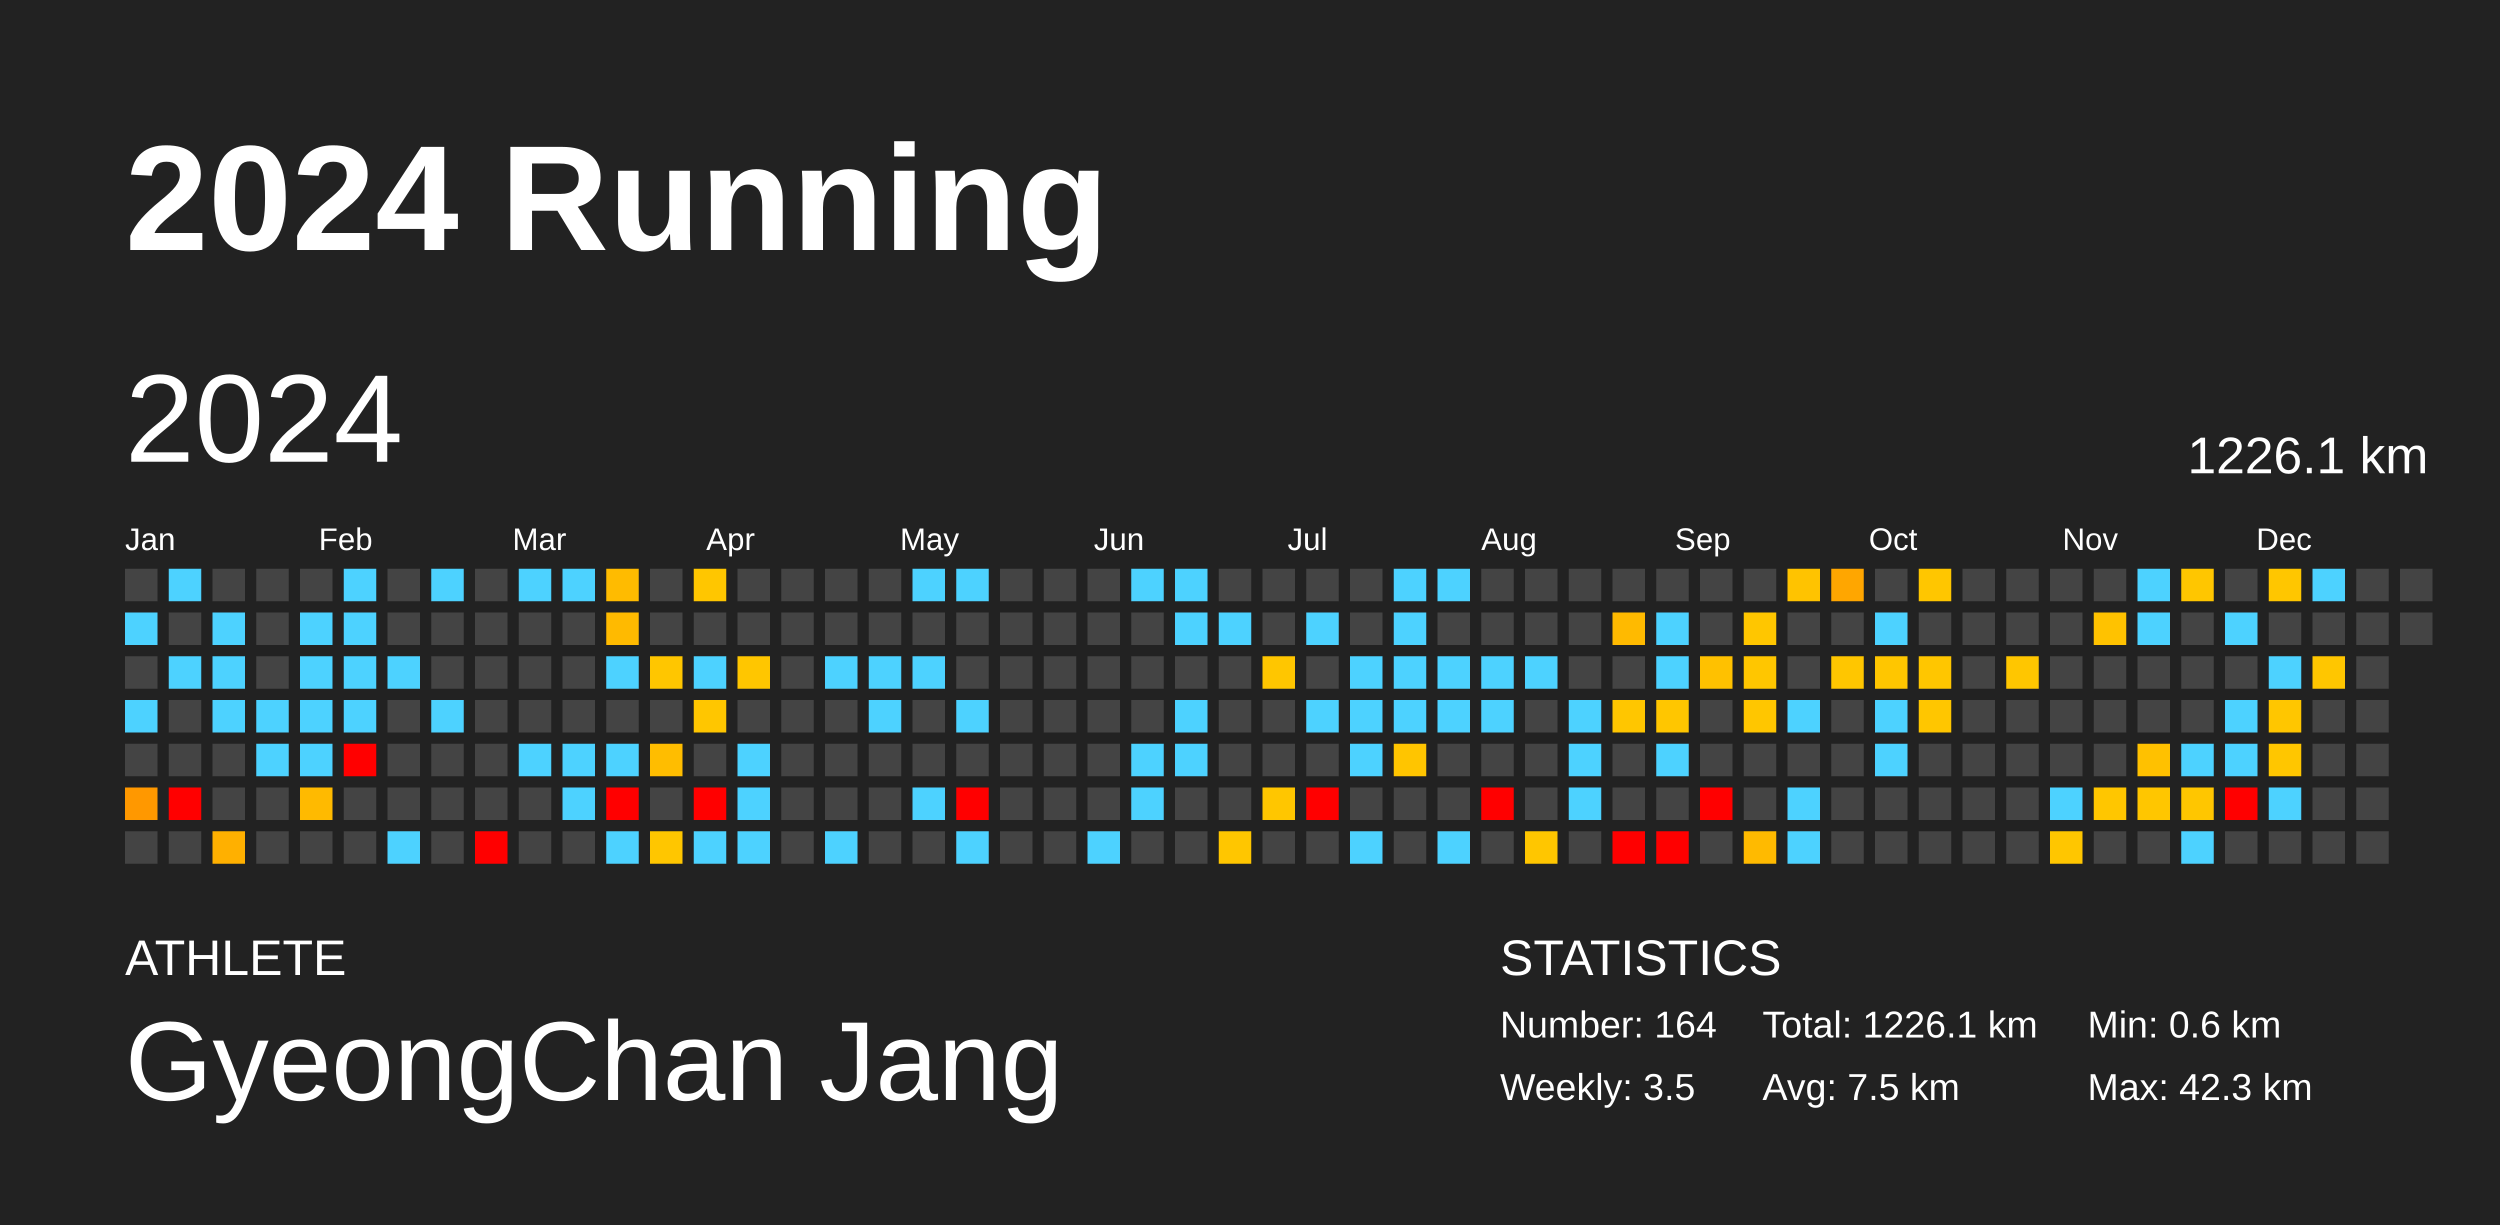
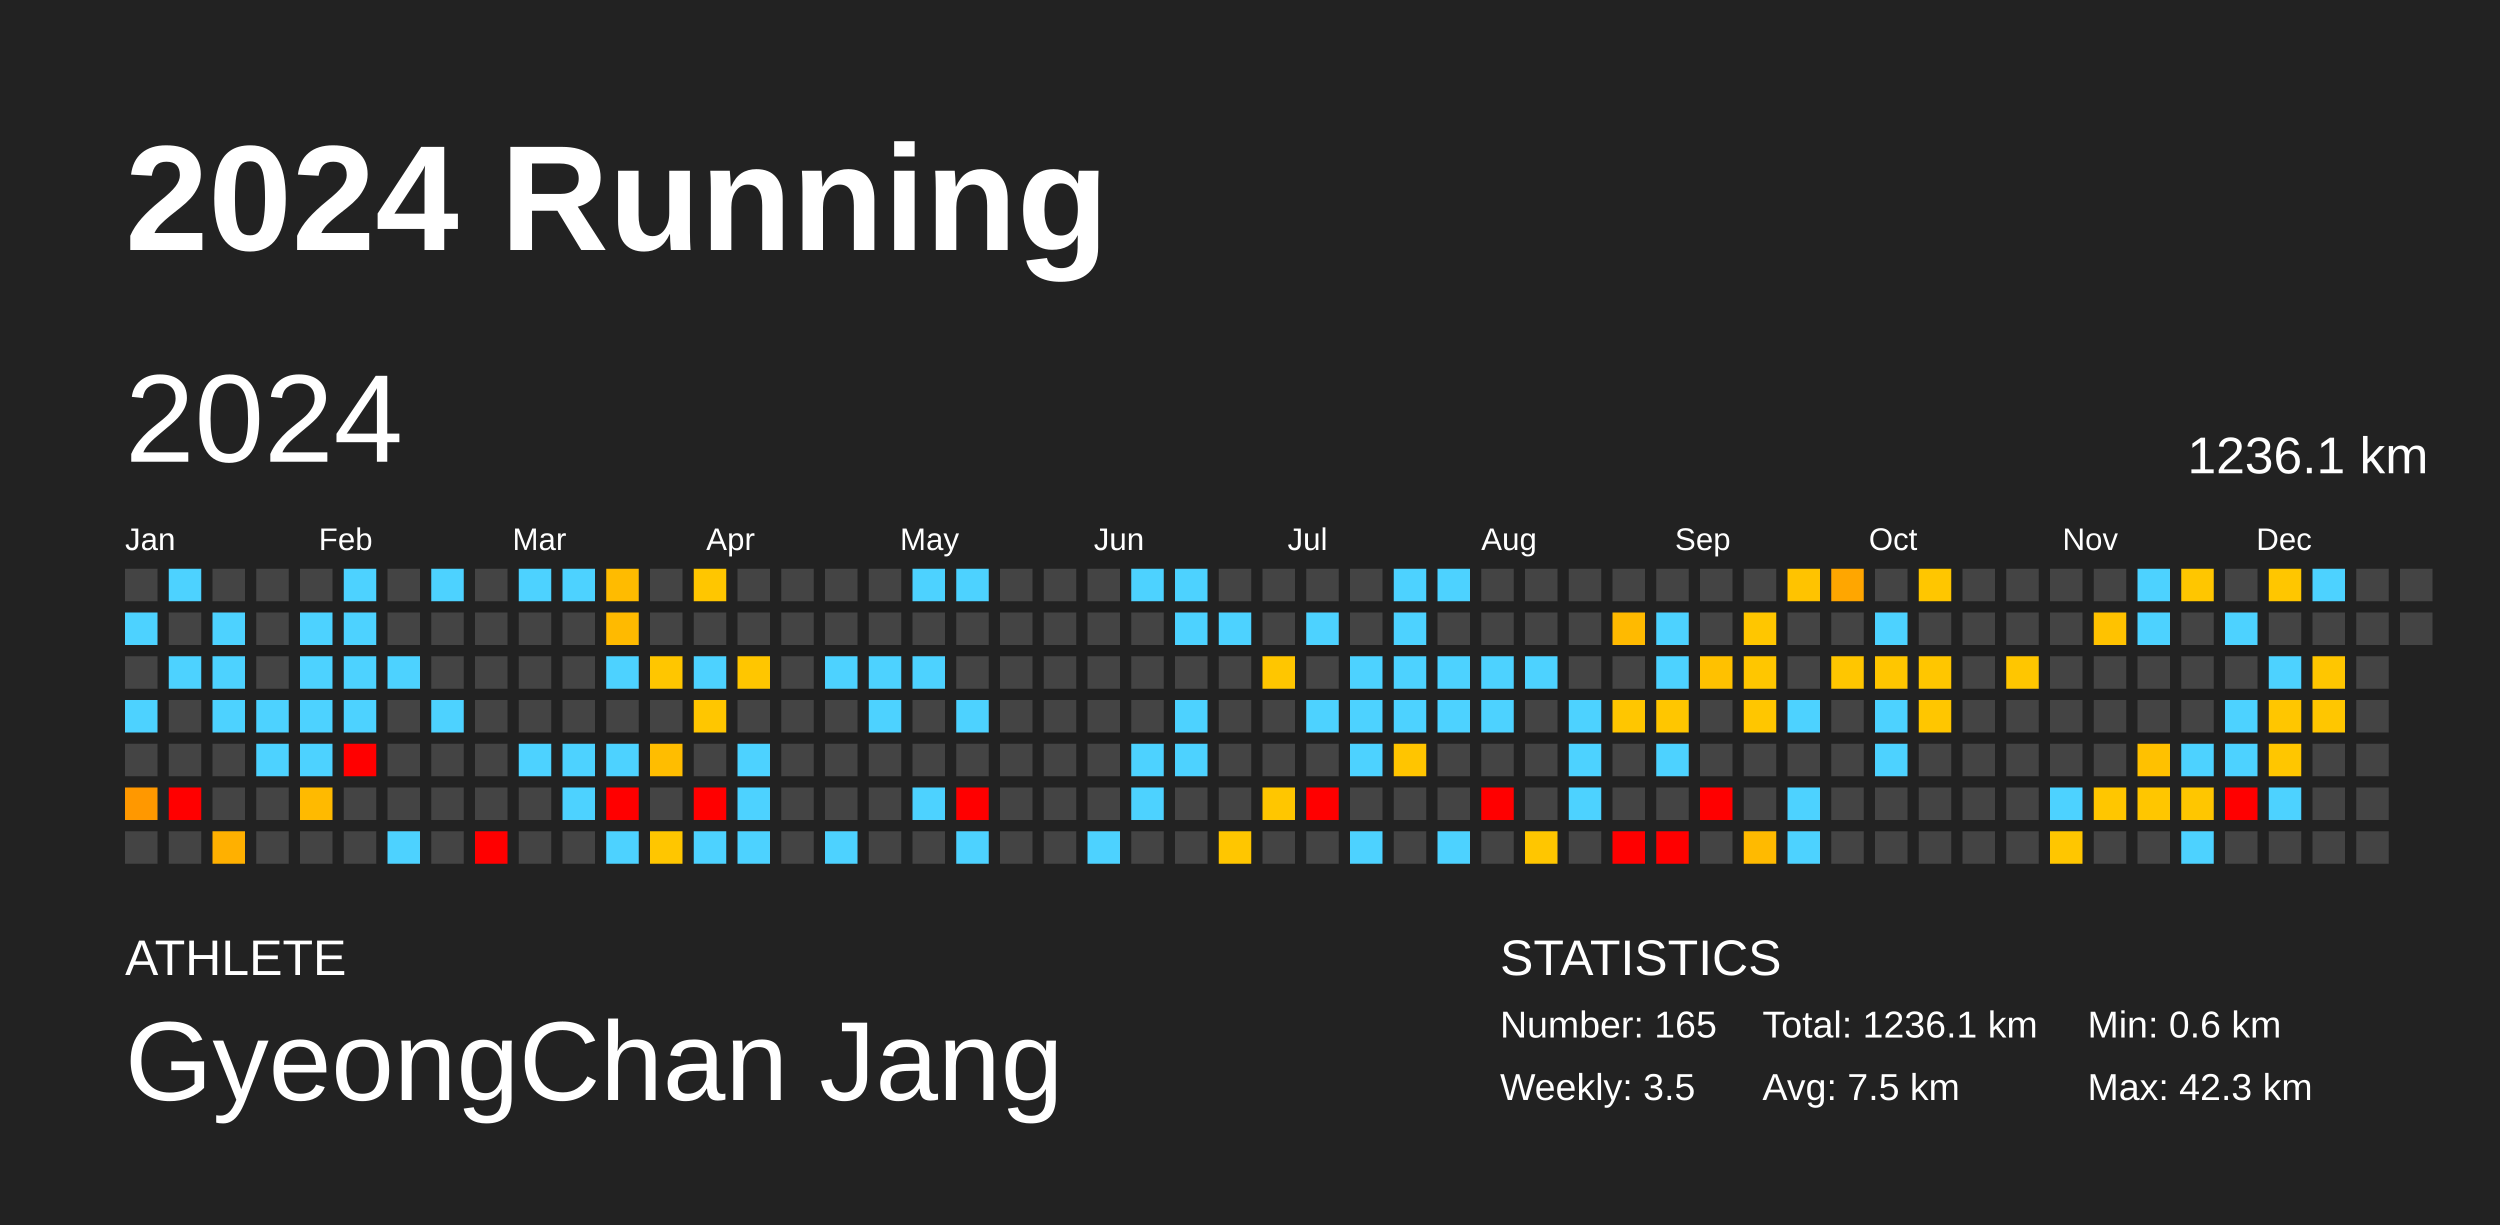
<svg xmlns="http://www.w3.org/2000/svg" baseProfile="full" height="98mm" version="1.1" viewBox="0,0,200,98" width="200mm">
  <defs />
  <rect fill="#222222" height="98" width="200" x="0" y="0" />
  <text fill="#FFFFFF" style="font-size:12px; font-family:Arial; font-weight:bold;" x="10" y="20">2024 Running</text>
  <text fill="#FFFFFF" style="font-size:4px; font-family:Arial" x="10" y="78">ATHLETE</text>
  <text fill="#FFFFFF" style="font-size:9px; font-family:Arial" x="10" y="88">GyeongChan Jang</text>
  <text fill="#FFFFFF" style="font-size:4px; font-family:Arial" x="120" y="78">STATISTICS</text>
-   <text fill="#FFFFFF" style="font-size:3px; font-family:Arial" x="120" y="83">Number: 164</text>
+   <text fill="#FFFFFF" style="font-size:3px; font-family:Arial" x="120" y="83">Number: 165</text>
  <text fill="#FFFFFF" style="font-size:3px; font-family:Arial" x="120" y="88">Weekly: 3.5</text>
-   <text fill="#FFFFFF" style="font-size:3px; font-family:Arial" x="141" y="83">Total: 1226.1 km</text>
+   <text fill="#FFFFFF" style="font-size:3px; font-family:Arial" x="141" y="83">Total: 1236.1 km</text>
  <text fill="#FFFFFF" style="font-size:3px; font-family:Arial" x="141" y="88">Avg: 7.5 km</text>
  <text fill="#FFFFFF" style="font-size:3px; font-family:Arial" x="167" y="83">Min: 0.6 km</text>
  <text fill="#FFFFFF" style="font-size:3px; font-family:Arial" x="167" y="88">Max: 42.3 km</text>
  <text dominant-baseline="hanging" fill="#FFFFFF" style="font-size:10.0px; font-family:Arial;" x="10" y="30">2024</text>
-   <text dominant-baseline="hanging" fill="#FFFFFF" style="font-size:4.125px; font-family:Arial;" x="175" y="35">1226.1 km</text>
+   <text dominant-baseline="hanging" fill="#FFFFFF" style="font-size:4.125px; font-family:Arial;" x="175" y="35">1236.1 km</text>
  <text fill="#FFFFFF" style="font-size:2.5px; font-family:Arial" x="10.0" y="44">Jan</text>
  <text fill="#FFFFFF" style="font-size:2.5px; font-family:Arial" x="25.5" y="44">Feb</text>
  <text fill="#FFFFFF" style="font-size:2.5px; font-family:Arial" x="41.0" y="44">Mar</text>
  <text fill="#FFFFFF" style="font-size:2.5px; font-family:Arial" x="56.5" y="44">Apr</text>
  <text fill="#FFFFFF" style="font-size:2.5px; font-family:Arial" x="72.0" y="44">May</text>
  <text fill="#FFFFFF" style="font-size:2.5px; font-family:Arial" x="87.5" y="44">Jun</text>
  <text fill="#FFFFFF" style="font-size:2.5px; font-family:Arial" x="103.0" y="44">Jul</text>
  <text fill="#FFFFFF" style="font-size:2.5px; font-family:Arial" x="118.5" y="44">Aug</text>
  <text fill="#FFFFFF" style="font-size:2.5px; font-family:Arial" x="134.0" y="44">Sep</text>
  <text fill="#FFFFFF" style="font-size:2.5px; font-family:Arial" x="149.5" y="44">Oct</text>
  <text fill="#FFFFFF" style="font-size:2.5px; font-family:Arial" x="165.0" y="44">Nov</text>
  <text fill="#FFFFFF" style="font-size:2.5px; font-family:Arial" x="180.5" y="44">Dec</text>
  <rect fill="#444444" height="2.6" width="2.6" x="10.0" y="45.5" />
  <rect fill="#4dd2ff" height="2.6" width="2.6" x="10.0" y="49.0" />
  <rect fill="#444444" height="2.6" width="2.6" x="10.0" y="52.5" />
  <rect fill="#4dd2ff" height="2.6" width="2.6" x="10.0" y="56.0" />
  <rect fill="#444444" height="2.6" width="2.6" x="10.0" y="59.5" />
  <rect fill="#ff9800" height="2.6" width="2.6" x="10.0" y="63.0" />
  <rect fill="#444444" height="2.6" width="2.6" x="10.0" y="66.5" />
  <rect fill="#4dd2ff" height="2.6" width="2.6" x="13.5" y="45.5" />
  <rect fill="#444444" height="2.6" width="2.6" x="13.5" y="49.0" />
  <rect fill="#4dd2ff" height="2.6" width="2.6" x="13.5" y="52.5" />
  <rect fill="#444444" height="2.6" width="2.6" x="13.5" y="56.0" />
  <rect fill="#444444" height="2.6" width="2.6" x="13.5" y="59.5" />
  <rect fill="red" height="2.6" width="2.6" x="13.5" y="63.0" />
  <rect fill="#444444" height="2.6" width="2.6" x="13.5" y="66.5" />
  <rect fill="#444444" height="2.6" width="2.6" x="17.0" y="45.5" />
  <rect fill="#4dd2ff" height="2.6" width="2.6" x="17.0" y="49.0" />
  <rect fill="#4dd2ff" height="2.6" width="2.6" x="17.0" y="52.5" />
  <rect fill="#4dd2ff" height="2.6" width="2.6" x="17.0" y="56.0" />
  <rect fill="#444444" height="2.6" width="2.6" x="17.0" y="59.5" />
  <rect fill="#444444" height="2.6" width="2.6" x="17.0" y="63.0" />
  <rect fill="#ffb000" height="2.6" width="2.6" x="17.0" y="66.5" />
  <rect fill="#444444" height="2.6" width="2.6" x="20.5" y="45.5" />
  <rect fill="#444444" height="2.6" width="2.6" x="20.5" y="49.0" />
  <rect fill="#444444" height="2.6" width="2.6" x="20.5" y="52.5" />
  <rect fill="#4dd2ff" height="2.6" width="2.6" x="20.5" y="56.0" />
  <rect fill="#4dd2ff" height="2.6" width="2.6" x="20.5" y="59.5" />
  <rect fill="#444444" height="2.6" width="2.6" x="20.5" y="63.0" />
  <rect fill="#444444" height="2.6" width="2.6" x="20.5" y="66.5" />
  <rect fill="#444444" height="2.6" width="2.6" x="24.0" y="45.5" />
  <rect fill="#4dd2ff" height="2.6" width="2.6" x="24.0" y="49.0" />
  <rect fill="#4dd2ff" height="2.6" width="2.6" x="24.0" y="52.5" />
  <rect fill="#4dd2ff" height="2.6" width="2.6" x="24.0" y="56.0" />
  <rect fill="#4dd2ff" height="2.6" width="2.6" x="24.0" y="59.5" />
  <rect fill="#ffba00" height="2.6" width="2.6" x="24.0" y="63.0" />
  <rect fill="#444444" height="2.6" width="2.6" x="24.0" y="66.5" />
  <rect fill="#4dd2ff" height="2.6" width="2.6" x="27.5" y="45.5" />
  <rect fill="#4dd2ff" height="2.6" width="2.6" x="27.5" y="49.0" />
  <rect fill="#4dd2ff" height="2.6" width="2.6" x="27.5" y="52.5" />
  <rect fill="#4dd2ff" height="2.6" width="2.6" x="27.5" y="56.0" />
  <rect fill="red" height="2.6" width="2.6" x="27.5" y="59.5" />
  <rect fill="#444444" height="2.6" width="2.6" x="27.5" y="63.0" />
  <rect fill="#444444" height="2.6" width="2.6" x="27.5" y="66.5" />
  <rect fill="#444444" height="2.6" width="2.6" x="31.0" y="45.5" />
  <rect fill="#444444" height="2.6" width="2.6" x="31.0" y="49.0" />
  <rect fill="#4dd2ff" height="2.6" width="2.6" x="31.0" y="52.5" />
  <rect fill="#444444" height="2.6" width="2.6" x="31.0" y="56.0" />
  <rect fill="#444444" height="2.6" width="2.6" x="31.0" y="59.5" />
  <rect fill="#444444" height="2.6" width="2.6" x="31.0" y="63.0" />
  <rect fill="#4dd2ff" height="2.6" width="2.6" x="31.0" y="66.5" />
  <rect fill="#4dd2ff" height="2.6" width="2.6" x="34.5" y="45.5" />
  <rect fill="#444444" height="2.6" width="2.6" x="34.5" y="49.0" />
  <rect fill="#444444" height="2.6" width="2.6" x="34.5" y="52.5" />
  <rect fill="#4dd2ff" height="2.6" width="2.6" x="34.5" y="56.0" />
  <rect fill="#444444" height="2.6" width="2.6" x="34.5" y="59.5" />
  <rect fill="#444444" height="2.6" width="2.6" x="34.5" y="63.0" />
  <rect fill="#444444" height="2.6" width="2.6" x="34.5" y="66.5" />
  <rect fill="#444444" height="2.6" width="2.6" x="38.0" y="45.5" />
  <rect fill="#444444" height="2.6" width="2.6" x="38.0" y="49.0" />
  <rect fill="#444444" height="2.6" width="2.6" x="38.0" y="52.5" />
  <rect fill="#444444" height="2.6" width="2.6" x="38.0" y="56.0" />
  <rect fill="#444444" height="2.6" width="2.6" x="38.0" y="59.5" />
  <rect fill="#444444" height="2.6" width="2.6" x="38.0" y="63.0" />
  <rect fill="red" height="2.6" width="2.6" x="38.0" y="66.5" />
  <rect fill="#4dd2ff" height="2.6" width="2.6" x="41.5" y="45.5" />
  <rect fill="#444444" height="2.6" width="2.6" x="41.5" y="49.0" />
  <rect fill="#444444" height="2.6" width="2.6" x="41.5" y="52.5" />
  <rect fill="#444444" height="2.6" width="2.6" x="41.5" y="56.0" />
  <rect fill="#4dd2ff" height="2.6" width="2.6" x="41.5" y="59.5" />
  <rect fill="#444444" height="2.6" width="2.6" x="41.5" y="63.0" />
  <rect fill="#444444" height="2.6" width="2.6" x="41.5" y="66.5" />
  <rect fill="#4dd2ff" height="2.6" width="2.6" x="45.0" y="45.5" />
  <rect fill="#444444" height="2.6" width="2.6" x="45.0" y="49.0" />
  <rect fill="#444444" height="2.6" width="2.6" x="45.0" y="52.5" />
  <rect fill="#444444" height="2.6" width="2.6" x="45.0" y="56.0" />
  <rect fill="#4dd2ff" height="2.6" width="2.6" x="45.0" y="59.5" />
  <rect fill="#4dd2ff" height="2.6" width="2.6" x="45.0" y="63.0" />
  <rect fill="#444444" height="2.6" width="2.6" x="45.0" y="66.5" />
  <rect fill="#ffbb00" height="2.6" width="2.6" x="48.5" y="45.5" />
  <rect fill="#ffba00" height="2.6" width="2.6" x="48.5" y="49.0" />
  <rect fill="#4dd2ff" height="2.6" width="2.6" x="48.5" y="52.5" />
  <rect fill="#444444" height="2.6" width="2.6" x="48.5" y="56.0" />
  <rect fill="#4dd2ff" height="2.6" width="2.6" x="48.5" y="59.5" />
  <rect fill="red" height="2.6" width="2.6" x="48.5" y="63.0" />
  <rect fill="#4dd2ff" height="2.6" width="2.6" x="48.5" y="66.5" />
  <rect fill="#444444" height="2.6" width="2.6" x="52.0" y="45.5" />
  <rect fill="#444444" height="2.6" width="2.6" x="52.0" y="49.0" />
  <rect fill="#ffc600" height="2.6" width="2.6" x="52.0" y="52.5" />
  <rect fill="#444444" height="2.6" width="2.6" x="52.0" y="56.0" />
  <rect fill="#ffbd00" height="2.6" width="2.6" x="52.0" y="59.5" />
  <rect fill="#444444" height="2.6" width="2.6" x="52.0" y="63.0" />
  <rect fill="#ffc600" height="2.6" width="2.6" x="52.0" y="66.5" />
  <rect fill="#ffc600" height="2.6" width="2.6" x="55.5" y="45.5" />
  <rect fill="#444444" height="2.6" width="2.6" x="55.5" y="49.0" />
  <rect fill="#4dd2ff" height="2.6" width="2.6" x="55.5" y="52.5" />
  <rect fill="#ffc600" height="2.6" width="2.6" x="55.5" y="56.0" />
  <rect fill="#444444" height="2.6" width="2.6" x="55.5" y="59.5" />
  <rect fill="red" height="2.6" width="2.6" x="55.5" y="63.0" />
  <rect fill="#4dd2ff" height="2.6" width="2.6" x="55.5" y="66.5" />
  <rect fill="#444444" height="2.6" width="2.6" x="59.0" y="45.5" />
  <rect fill="#444444" height="2.6" width="2.6" x="59.0" y="49.0" />
  <rect fill="#ffc600" height="2.6" width="2.6" x="59.0" y="52.5" />
  <rect fill="#444444" height="2.6" width="2.6" x="59.0" y="56.0" />
  <rect fill="#4dd2ff" height="2.6" width="2.6" x="59.0" y="59.5" />
  <rect fill="#4dd2ff" height="2.6" width="2.6" x="59.0" y="63.0" />
  <rect fill="#4dd2ff" height="2.6" width="2.6" x="59.0" y="66.5" />
  <rect fill="#444444" height="2.6" width="2.6" x="62.5" y="45.5" />
  <rect fill="#444444" height="2.6" width="2.6" x="62.5" y="49.0" />
  <rect fill="#444444" height="2.6" width="2.6" x="62.5" y="52.5" />
  <rect fill="#444444" height="2.6" width="2.6" x="62.5" y="56.0" />
  <rect fill="#444444" height="2.6" width="2.6" x="62.5" y="59.5" />
  <rect fill="#444444" height="2.6" width="2.6" x="62.5" y="63.0" />
  <rect fill="#444444" height="2.6" width="2.6" x="62.5" y="66.5" />
  <rect fill="#444444" height="2.6" width="2.6" x="66.0" y="45.5" />
  <rect fill="#444444" height="2.6" width="2.6" x="66.0" y="49.0" />
  <rect fill="#4dd2ff" height="2.6" width="2.6" x="66.0" y="52.5" />
  <rect fill="#444444" height="2.6" width="2.6" x="66.0" y="56.0" />
  <rect fill="#444444" height="2.6" width="2.6" x="66.0" y="59.5" />
  <rect fill="#444444" height="2.6" width="2.6" x="66.0" y="63.0" />
  <rect fill="#4dd2ff" height="2.6" width="2.6" x="66.0" y="66.5" />
  <rect fill="#444444" height="2.6" width="2.6" x="69.5" y="45.5" />
  <rect fill="#444444" height="2.6" width="2.6" x="69.5" y="49.0" />
  <rect fill="#4dd2ff" height="2.6" width="2.6" x="69.5" y="52.5" />
  <rect fill="#4dd2ff" height="2.6" width="2.6" x="69.5" y="56.0" />
  <rect fill="#444444" height="2.6" width="2.6" x="69.5" y="59.5" />
  <rect fill="#444444" height="2.6" width="2.6" x="69.5" y="63.0" />
  <rect fill="#444444" height="2.6" width="2.6" x="69.5" y="66.5" />
  <rect fill="#4dd2ff" height="2.6" width="2.6" x="73.0" y="45.5" />
  <rect fill="#444444" height="2.6" width="2.6" x="73.0" y="49.0" />
  <rect fill="#4dd2ff" height="2.6" width="2.6" x="73.0" y="52.5" />
  <rect fill="#444444" height="2.6" width="2.6" x="73.0" y="56.0" />
  <rect fill="#444444" height="2.6" width="2.6" x="73.0" y="59.5" />
  <rect fill="#4dd2ff" height="2.6" width="2.6" x="73.0" y="63.0" />
  <rect fill="#444444" height="2.6" width="2.6" x="73.0" y="66.5" />
  <rect fill="#4dd2ff" height="2.6" width="2.6" x="76.5" y="45.5" />
  <rect fill="#444444" height="2.6" width="2.6" x="76.5" y="49.0" />
  <rect fill="#444444" height="2.6" width="2.6" x="76.5" y="52.5" />
  <rect fill="#4dd2ff" height="2.6" width="2.6" x="76.5" y="56.0" />
  <rect fill="#444444" height="2.6" width="2.6" x="76.5" y="59.5" />
  <rect fill="red" height="2.6" width="2.6" x="76.5" y="63.0" />
  <rect fill="#4dd2ff" height="2.6" width="2.6" x="76.5" y="66.5" />
  <rect fill="#444444" height="2.6" width="2.6" x="80.0" y="45.5" />
  <rect fill="#444444" height="2.6" width="2.6" x="80.0" y="49.0" />
  <rect fill="#444444" height="2.6" width="2.6" x="80.0" y="52.5" />
  <rect fill="#444444" height="2.6" width="2.6" x="80.0" y="56.0" />
  <rect fill="#444444" height="2.6" width="2.6" x="80.0" y="59.5" />
  <rect fill="#444444" height="2.6" width="2.6" x="80.0" y="63.0" />
  <rect fill="#444444" height="2.6" width="2.6" x="80.0" y="66.5" />
  <rect fill="#444444" height="2.6" width="2.6" x="83.5" y="45.5" />
  <rect fill="#444444" height="2.6" width="2.6" x="83.5" y="49.0" />
  <rect fill="#444444" height="2.6" width="2.6" x="83.5" y="52.5" />
  <rect fill="#444444" height="2.6" width="2.6" x="83.5" y="56.0" />
  <rect fill="#444444" height="2.6" width="2.6" x="83.5" y="59.5" />
  <rect fill="#444444" height="2.6" width="2.6" x="83.5" y="63.0" />
  <rect fill="#444444" height="2.6" width="2.6" x="83.5" y="66.5" />
  <rect fill="#444444" height="2.6" width="2.6" x="87.0" y="45.5" />
  <rect fill="#444444" height="2.6" width="2.6" x="87.0" y="49.0" />
  <rect fill="#444444" height="2.6" width="2.6" x="87.0" y="52.5" />
  <rect fill="#444444" height="2.6" width="2.6" x="87.0" y="56.0" />
  <rect fill="#444444" height="2.6" width="2.6" x="87.0" y="59.5" />
  <rect fill="#444444" height="2.6" width="2.6" x="87.0" y="63.0" />
  <rect fill="#4dd2ff" height="2.6" width="2.6" x="87.0" y="66.5" />
  <rect fill="#4dd2ff" height="2.6" width="2.6" x="90.5" y="45.5" />
  <rect fill="#444444" height="2.6" width="2.6" x="90.5" y="49.0" />
  <rect fill="#444444" height="2.6" width="2.6" x="90.5" y="52.5" />
  <rect fill="#444444" height="2.6" width="2.6" x="90.5" y="56.0" />
  <rect fill="#4dd2ff" height="2.6" width="2.6" x="90.5" y="59.5" />
  <rect fill="#4dd2ff" height="2.6" width="2.6" x="90.5" y="63.0" />
  <rect fill="#444444" height="2.6" width="2.6" x="90.5" y="66.5" />
  <rect fill="#4dd2ff" height="2.6" width="2.6" x="94.0" y="45.5" />
  <rect fill="#4dd2ff" height="2.6" width="2.6" x="94.0" y="49.0" />
  <rect fill="#444444" height="2.6" width="2.6" x="94.0" y="52.5" />
  <rect fill="#4dd2ff" height="2.6" width="2.6" x="94.0" y="56.0" />
  <rect fill="#4dd2ff" height="2.6" width="2.6" x="94.0" y="59.5" />
  <rect fill="#444444" height="2.6" width="2.6" x="94.0" y="63.0" />
  <rect fill="#444444" height="2.6" width="2.6" x="94.0" y="66.5" />
  <rect fill="#444444" height="2.6" width="2.6" x="97.5" y="45.5" />
  <rect fill="#4dd2ff" height="2.6" width="2.6" x="97.5" y="49.0" />
  <rect fill="#444444" height="2.6" width="2.6" x="97.5" y="52.5" />
  <rect fill="#444444" height="2.6" width="2.6" x="97.5" y="56.0" />
  <rect fill="#444444" height="2.6" width="2.6" x="97.5" y="59.5" />
  <rect fill="#444444" height="2.6" width="2.6" x="97.5" y="63.0" />
  <rect fill="#ffc600" height="2.6" width="2.6" x="97.5" y="66.5" />
  <rect fill="#444444" height="2.6" width="2.6" x="101.0" y="45.5" />
  <rect fill="#444444" height="2.6" width="2.6" x="101.0" y="49.0" />
  <rect fill="#ffc600" height="2.6" width="2.6" x="101.0" y="52.5" />
  <rect fill="#444444" height="2.6" width="2.6" x="101.0" y="56.0" />
  <rect fill="#444444" height="2.6" width="2.6" x="101.0" y="59.5" />
  <rect fill="#ffc600" height="2.6" width="2.6" x="101.0" y="63.0" />
  <rect fill="#444444" height="2.6" width="2.6" x="101.0" y="66.5" />
  <rect fill="#444444" height="2.6" width="2.6" x="104.5" y="45.5" />
  <rect fill="#4dd2ff" height="2.6" width="2.6" x="104.5" y="49.0" />
  <rect fill="#444444" height="2.6" width="2.6" x="104.5" y="52.5" />
  <rect fill="#4dd2ff" height="2.6" width="2.6" x="104.5" y="56.0" />
  <rect fill="#444444" height="2.6" width="2.6" x="104.5" y="59.5" />
  <rect fill="red" height="2.6" width="2.6" x="104.5" y="63.0" />
  <rect fill="#444444" height="2.6" width="2.6" x="104.5" y="66.5" />
  <rect fill="#444444" height="2.6" width="2.6" x="108.0" y="45.5" />
  <rect fill="#444444" height="2.6" width="2.6" x="108.0" y="49.0" />
  <rect fill="#4dd2ff" height="2.6" width="2.6" x="108.0" y="52.5" />
  <rect fill="#4dd2ff" height="2.6" width="2.6" x="108.0" y="56.0" />
  <rect fill="#4dd2ff" height="2.6" width="2.6" x="108.0" y="59.5" />
  <rect fill="#444444" height="2.6" width="2.6" x="108.0" y="63.0" />
  <rect fill="#4dd2ff" height="2.6" width="2.6" x="108.0" y="66.5" />
  <rect fill="#4dd2ff" height="2.6" width="2.6" x="111.5" y="45.5" />
  <rect fill="#4dd2ff" height="2.6" width="2.6" x="111.5" y="49.0" />
  <rect fill="#4dd2ff" height="2.6" width="2.6" x="111.5" y="52.5" />
  <rect fill="#4dd2ff" height="2.6" width="2.6" x="111.5" y="56.0" />
  <rect fill="#ffc500" height="2.6" width="2.6" x="111.5" y="59.5" />
  <rect fill="#444444" height="2.6" width="2.6" x="111.5" y="63.0" />
  <rect fill="#444444" height="2.6" width="2.6" x="111.5" y="66.5" />
  <rect fill="#4dd2ff" height="2.6" width="2.6" x="115.0" y="45.5" />
  <rect fill="#444444" height="2.6" width="2.6" x="115.0" y="49.0" />
  <rect fill="#4dd2ff" height="2.6" width="2.6" x="115.0" y="52.5" />
  <rect fill="#4dd2ff" height="2.6" width="2.6" x="115.0" y="56.0" />
  <rect fill="#444444" height="2.6" width="2.6" x="115.0" y="59.5" />
  <rect fill="#444444" height="2.6" width="2.6" x="115.0" y="63.0" />
  <rect fill="#4dd2ff" height="2.6" width="2.6" x="115.0" y="66.5" />
  <rect fill="#444444" height="2.6" width="2.6" x="118.5" y="45.5" />
  <rect fill="#444444" height="2.6" width="2.6" x="118.5" y="49.0" />
  <rect fill="#4dd2ff" height="2.6" width="2.6" x="118.5" y="52.5" />
  <rect fill="#4dd2ff" height="2.6" width="2.6" x="118.5" y="56.0" />
  <rect fill="#444444" height="2.6" width="2.6" x="118.5" y="59.5" />
  <rect fill="red" height="2.6" width="2.6" x="118.5" y="63.0" />
  <rect fill="#444444" height="2.6" width="2.6" x="118.5" y="66.5" />
  <rect fill="#444444" height="2.6" width="2.6" x="122.0" y="45.5" />
  <rect fill="#444444" height="2.6" width="2.6" x="122.0" y="49.0" />
  <rect fill="#4dd2ff" height="2.6" width="2.6" x="122.0" y="52.5" />
  <rect fill="#444444" height="2.6" width="2.6" x="122.0" y="56.0" />
  <rect fill="#444444" height="2.6" width="2.6" x="122.0" y="59.5" />
  <rect fill="#444444" height="2.6" width="2.6" x="122.0" y="63.0" />
  <rect fill="#ffc600" height="2.6" width="2.6" x="122.0" y="66.5" />
  <rect fill="#444444" height="2.6" width="2.6" x="125.5" y="45.5" />
  <rect fill="#444444" height="2.6" width="2.6" x="125.5" y="49.0" />
  <rect fill="#444444" height="2.6" width="2.6" x="125.5" y="52.5" />
  <rect fill="#4dd2ff" height="2.6" width="2.6" x="125.5" y="56.0" />
  <rect fill="#4dd2ff" height="2.6" width="2.6" x="125.5" y="59.5" />
  <rect fill="#4dd2ff" height="2.6" width="2.6" x="125.5" y="63.0" />
  <rect fill="#444444" height="2.6" width="2.6" x="125.5" y="66.5" />
  <rect fill="#444444" height="2.6" width="2.6" x="129.0" y="45.5" />
  <rect fill="#ffba00" height="2.6" width="2.6" x="129.0" y="49.0" />
  <rect fill="#444444" height="2.6" width="2.6" x="129.0" y="52.5" />
  <rect fill="#ffc600" height="2.6" width="2.6" x="129.0" y="56.0" />
  <rect fill="#444444" height="2.6" width="2.6" x="129.0" y="59.5" />
  <rect fill="#444444" height="2.6" width="2.6" x="129.0" y="63.0" />
  <rect fill="red" height="2.6" width="2.6" x="129.0" y="66.5" />
  <rect fill="#444444" height="2.6" width="2.6" x="132.5" y="45.5" />
  <rect fill="#4dd2ff" height="2.6" width="2.6" x="132.5" y="49.0" />
  <rect fill="#4dd2ff" height="2.6" width="2.6" x="132.5" y="52.5" />
  <rect fill="#ffc600" height="2.6" width="2.6" x="132.5" y="56.0" />
  <rect fill="#4dd2ff" height="2.6" width="2.6" x="132.5" y="59.5" />
  <rect fill="#444444" height="2.6" width="2.6" x="132.5" y="63.0" />
  <rect fill="red" height="2.6" width="2.6" x="132.5" y="66.5" />
  <rect fill="#444444" height="2.6" width="2.6" x="136.0" y="45.5" />
  <rect fill="#444444" height="2.6" width="2.6" x="136.0" y="49.0" />
  <rect fill="#ffc100" height="2.6" width="2.6" x="136.0" y="52.5" />
  <rect fill="#444444" height="2.6" width="2.6" x="136.0" y="56.0" />
  <rect fill="#444444" height="2.6" width="2.6" x="136.0" y="59.5" />
  <rect fill="red" height="2.6" width="2.6" x="136.0" y="63.0" />
  <rect fill="#444444" height="2.6" width="2.6" x="136.0" y="66.5" />
  <rect fill="#444444" height="2.6" width="2.6" x="139.5" y="45.5" />
  <rect fill="#ffc600" height="2.6" width="2.6" x="139.5" y="49.0" />
  <rect fill="#ffc600" height="2.6" width="2.6" x="139.5" y="52.5" />
  <rect fill="#ffc600" height="2.6" width="2.6" x="139.5" y="56.0" />
  <rect fill="#444444" height="2.6" width="2.6" x="139.5" y="59.5" />
  <rect fill="#444444" height="2.6" width="2.6" x="139.5" y="63.0" />
  <rect fill="#ffba00" height="2.6" width="2.6" x="139.5" y="66.5" />
  <rect fill="#ffc300" height="2.6" width="2.6" x="143.0" y="45.5" />
  <rect fill="#444444" height="2.6" width="2.6" x="143.0" y="49.0" />
  <rect fill="#444444" height="2.6" width="2.6" x="143.0" y="52.5" />
  <rect fill="#4dd2ff" height="2.6" width="2.6" x="143.0" y="56.0" />
  <rect fill="#444444" height="2.6" width="2.6" x="143.0" y="59.5" />
  <rect fill="#4dd2ff" height="2.6" width="2.6" x="143.0" y="63.0" />
  <rect fill="#4dd2ff" height="2.6" width="2.6" x="143.0" y="66.5" />
  <rect fill="#ffa600" height="2.6" width="2.6" x="146.5" y="45.5" />
  <rect fill="#444444" height="2.6" width="2.6" x="146.5" y="49.0" />
  <rect fill="#ffc600" height="2.6" width="2.6" x="146.5" y="52.5" />
  <rect fill="#444444" height="2.6" width="2.6" x="146.5" y="56.0" />
  <rect fill="#444444" height="2.6" width="2.6" x="146.5" y="59.5" />
  <rect fill="#444444" height="2.6" width="2.6" x="146.5" y="63.0" />
  <rect fill="#444444" height="2.6" width="2.6" x="146.5" y="66.5" />
  <rect fill="#444444" height="2.6" width="2.6" x="150.0" y="45.5" />
  <rect fill="#4dd2ff" height="2.6" width="2.6" x="150.0" y="49.0" />
  <rect fill="#ffc600" height="2.6" width="2.6" x="150.0" y="52.5" />
  <rect fill="#4dd2ff" height="2.6" width="2.6" x="150.0" y="56.0" />
  <rect fill="#4dd2ff" height="2.6" width="2.6" x="150.0" y="59.5" />
  <rect fill="#444444" height="2.6" width="2.6" x="150.0" y="63.0" />
  <rect fill="#444444" height="2.6" width="2.6" x="150.0" y="66.5" />
  <rect fill="#ffc600" height="2.6" width="2.6" x="153.5" y="45.5" />
  <rect fill="#444444" height="2.6" width="2.6" x="153.5" y="49.0" />
  <rect fill="#ffc600" height="2.6" width="2.6" x="153.5" y="52.5" />
  <rect fill="#ffc600" height="2.6" width="2.6" x="153.5" y="56.0" />
  <rect fill="#444444" height="2.6" width="2.6" x="153.5" y="59.5" />
  <rect fill="#444444" height="2.6" width="2.6" x="153.5" y="63.0" />
  <rect fill="#444444" height="2.6" width="2.6" x="153.5" y="66.5" />
  <rect fill="#444444" height="2.6" width="2.6" x="157.0" y="45.5" />
  <rect fill="#444444" height="2.6" width="2.6" x="157.0" y="49.0" />
  <rect fill="#444444" height="2.6" width="2.6" x="157.0" y="52.5" />
  <rect fill="#444444" height="2.6" width="2.6" x="157.0" y="56.0" />
  <rect fill="#444444" height="2.6" width="2.6" x="157.0" y="59.5" />
  <rect fill="#444444" height="2.6" width="2.6" x="157.0" y="63.0" />
  <rect fill="#444444" height="2.6" width="2.6" x="157.0" y="66.5" />
  <rect fill="#444444" height="2.6" width="2.6" x="160.5" y="45.5" />
  <rect fill="#444444" height="2.6" width="2.6" x="160.5" y="49.0" />
  <rect fill="#ffc600" height="2.6" width="2.6" x="160.5" y="52.5" />
  <rect fill="#444444" height="2.6" width="2.6" x="160.5" y="56.0" />
  <rect fill="#444444" height="2.6" width="2.6" x="160.5" y="59.5" />
  <rect fill="#444444" height="2.6" width="2.6" x="160.5" y="63.0" />
  <rect fill="#444444" height="2.6" width="2.6" x="160.5" y="66.5" />
  <rect fill="#444444" height="2.6" width="2.6" x="164.0" y="45.5" />
  <rect fill="#444444" height="2.6" width="2.6" x="164.0" y="49.0" />
  <rect fill="#444444" height="2.6" width="2.6" x="164.0" y="52.5" />
  <rect fill="#444444" height="2.6" width="2.6" x="164.0" y="56.0" />
  <rect fill="#444444" height="2.6" width="2.6" x="164.0" y="59.5" />
  <rect fill="#4dd2ff" height="2.6" width="2.6" x="164.0" y="63.0" />
  <rect fill="#ffc600" height="2.6" width="2.6" x="164.0" y="66.5" />
  <rect fill="#444444" height="2.6" width="2.6" x="167.5" y="45.5" />
  <rect fill="#ffc200" height="2.6" width="2.6" x="167.5" y="49.0" />
  <rect fill="#444444" height="2.6" width="2.6" x="167.5" y="52.5" />
  <rect fill="#444444" height="2.6" width="2.6" x="167.5" y="56.0" />
  <rect fill="#444444" height="2.6" width="2.6" x="167.5" y="59.5" />
  <rect fill="#ffc600" height="2.6" width="2.6" x="167.5" y="63.0" />
  <rect fill="#444444" height="2.6" width="2.6" x="167.5" y="66.5" />
  <rect fill="#4dd2ff" height="2.6" width="2.6" x="171.0" y="45.5" />
  <rect fill="#4dd2ff" height="2.6" width="2.6" x="171.0" y="49.0" />
  <rect fill="#444444" height="2.6" width="2.6" x="171.0" y="52.5" />
  <rect fill="#444444" height="2.6" width="2.6" x="171.0" y="56.0" />
  <rect fill="#ffc100" height="2.6" width="2.6" x="171.0" y="59.5" />
  <rect fill="#ffc600" height="2.6" width="2.6" x="171.0" y="63.0" />
  <rect fill="#444444" height="2.6" width="2.6" x="171.0" y="66.5" />
  <rect fill="#ffc600" height="2.6" width="2.6" x="174.5" y="45.5" />
  <rect fill="#444444" height="2.6" width="2.6" x="174.5" y="49.0" />
  <rect fill="#444444" height="2.6" width="2.6" x="174.5" y="52.5" />
  <rect fill="#444444" height="2.6" width="2.6" x="174.5" y="56.0" />
  <rect fill="#4dd2ff" height="2.6" width="2.6" x="174.5" y="59.5" />
  <rect fill="#ffc600" height="2.6" width="2.6" x="174.5" y="63.0" />
  <rect fill="#4dd2ff" height="2.6" width="2.6" x="174.5" y="66.5" />
  <rect fill="#444444" height="2.6" width="2.6" x="178.0" y="45.5" />
  <rect fill="#4dd2ff" height="2.6" width="2.6" x="178.0" y="49.0" />
  <rect fill="#444444" height="2.6" width="2.6" x="178.0" y="52.5" />
  <rect fill="#4dd2ff" height="2.6" width="2.6" x="178.0" y="56.0" />
  <rect fill="#4dd2ff" height="2.6" width="2.6" x="178.0" y="59.5" />
  <rect fill="red" height="2.6" width="2.6" x="178.0" y="63.0" />
  <rect fill="#444444" height="2.6" width="2.6" x="178.0" y="66.5" />
  <rect fill="#ffc600" height="2.6" width="2.6" x="181.5" y="45.5" />
  <rect fill="#444444" height="2.6" width="2.6" x="181.5" y="49.0" />
  <rect fill="#4dd2ff" height="2.6" width="2.6" x="181.5" y="52.5" />
  <rect fill="#ffc600" height="2.6" width="2.6" x="181.5" y="56.0" />
  <rect fill="#ffc600" height="2.6" width="2.6" x="181.5" y="59.5" />
  <rect fill="#4dd2ff" height="2.6" width="2.6" x="181.5" y="63.0" />
  <rect fill="#444444" height="2.6" width="2.6" x="181.5" y="66.5" />
  <rect fill="#4dd2ff" height="2.6" width="2.6" x="185.0" y="45.5" />
  <rect fill="#444444" height="2.6" width="2.6" x="185.0" y="49.0" />
  <rect fill="#ffc600" height="2.6" width="2.6" x="185.0" y="52.5" />
-   <rect fill="#444444" height="2.6" width="2.6" x="185.0" y="56.0" />
+   <rect fill="#ffc600" height="2.6" width="2.6" x="185.0" y="56.0" />
  <rect fill="#444444" height="2.6" width="2.6" x="185.0" y="59.5" />
  <rect fill="#444444" height="2.6" width="2.6" x="185.0" y="63.0" />
  <rect fill="#444444" height="2.6" width="2.6" x="185.0" y="66.5" />
  <rect fill="#444444" height="2.6" width="2.6" x="188.5" y="45.5" />
  <rect fill="#444444" height="2.6" width="2.6" x="188.5" y="49.0" />
  <rect fill="#444444" height="2.6" width="2.6" x="188.5" y="52.5" />
  <rect fill="#444444" height="2.6" width="2.6" x="188.5" y="56.0" />
  <rect fill="#444444" height="2.6" width="2.6" x="188.5" y="59.5" />
  <rect fill="#444444" height="2.6" width="2.6" x="188.5" y="63.0" />
  <rect fill="#444444" height="2.6" width="2.6" x="188.5" y="66.5" />
  <rect fill="#444444" height="2.6" width="2.6" x="192.0" y="45.5" />
  <rect fill="#444444" height="2.6" width="2.6" x="192.0" y="49.0" />
</svg>
